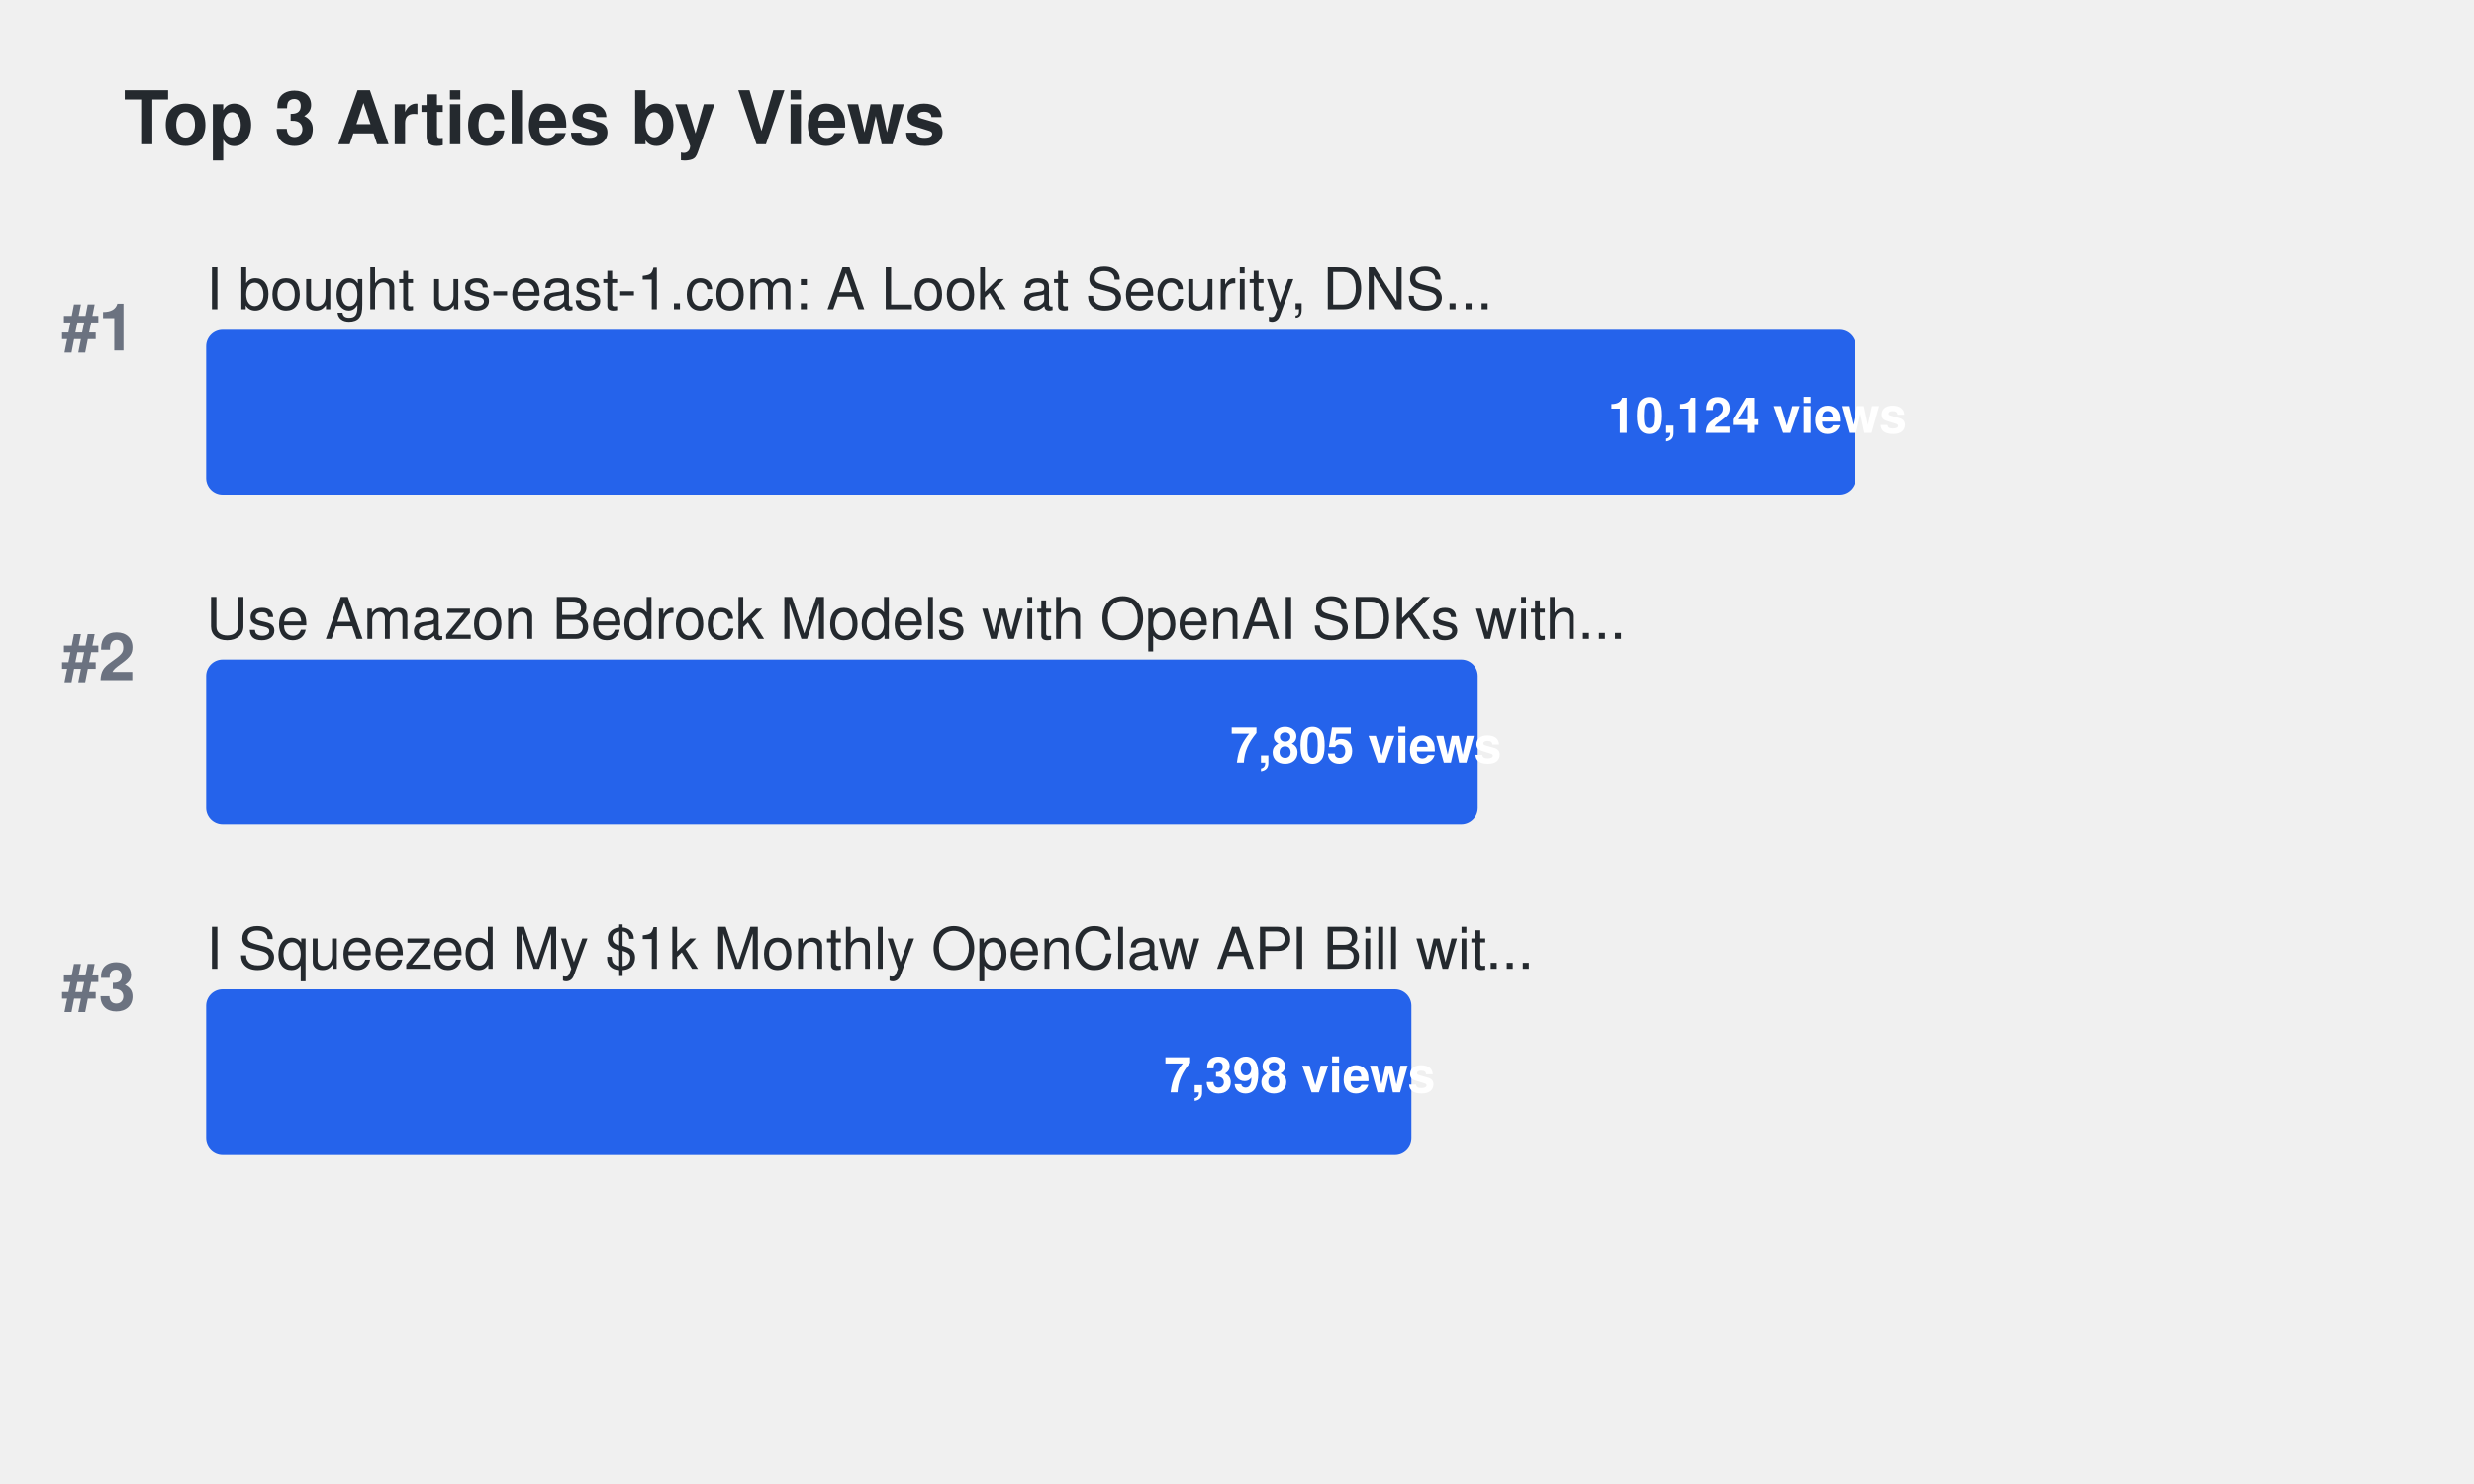
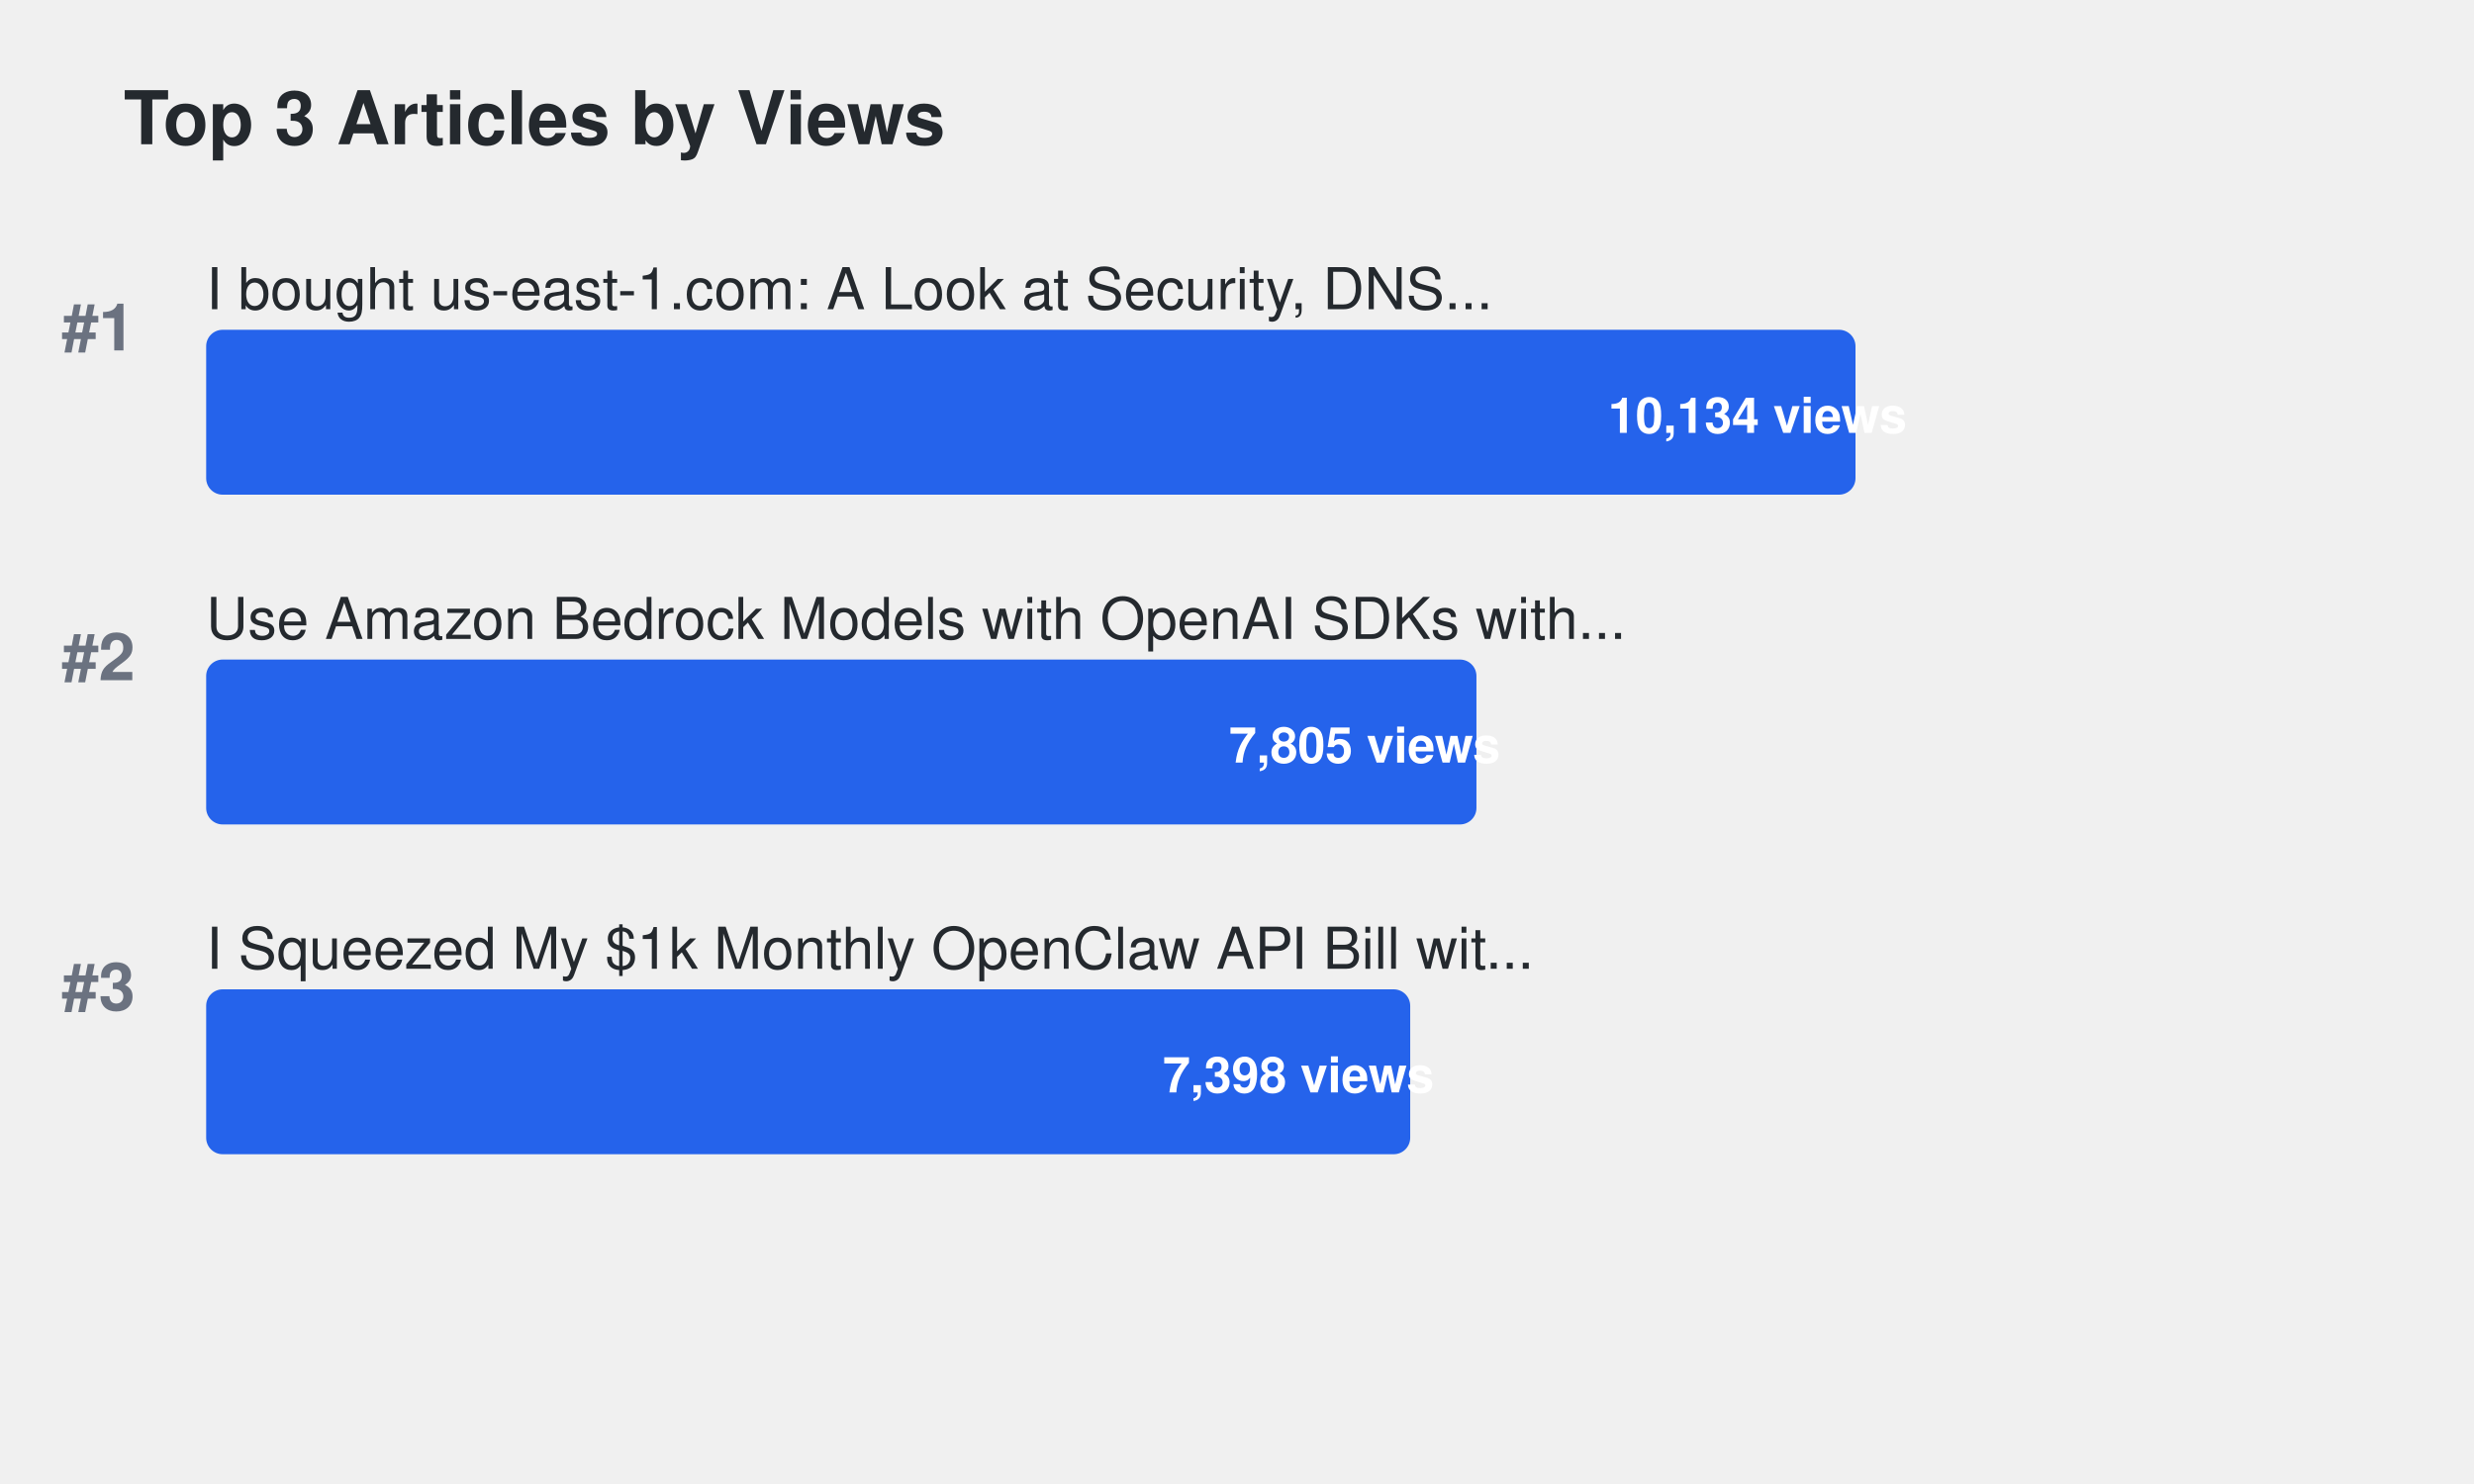
<svg xmlns="http://www.w3.org/2000/svg" width="600" height="360">
  <defs>
    <style>
.title { font-family: -apple-system, BlinkMacSystemFont, "Segoe UI", Helvetica, Arial, sans-serif; font-size: 18px; font-weight: 600; fill: #24292e; }
.article-title { font-family: -apple-system, BlinkMacSystemFont, "Segoe UI", Helvetica, Arial, sans-serif; font-size: 14px; font-weight: 500; fill: #24292e; }
.metric-value { font-family: -apple-system, BlinkMacSystemFont, "Segoe UI", Helvetica, Arial, sans-serif; font-size: 12px; font-weight: 600; fill: #ffffff; }
.rank { font-family: -apple-system, BlinkMacSystemFont, "Segoe UI", Helvetica, Arial, sans-serif; font-size: 16px; font-weight: 700; fill: #6b7280; }
.bar { rx: 4; ry: 4; }
.bar:hover { opacity: 0.8; cursor: pointer; }
a { text-decoration: none; }
a:hover .article-title { fill: #0969da; text-decoration: underline; }
a:hover .bar { opacity: 0.9; }
</style>
  </defs>
  <text x="30" y="35" class="title">Top 3 Articles by Views</text>
  <text x="15" y="85" class="rank">#1</text>
  <a href="https://dev.to/aws-builders/i-bought-us-east-1com-a-look-at-security-dns-traffic-and-protecting-aws-users-15ng" target="_blank">
    <text x="50" y="75" class="article-title">I bought us-east-1.com: A Look at Security, DNS...</text>
    <rect x="50" y="80" width="400.0" height="40" fill="#2563eb" class="bar">
</rect>
-     <text x="390.0" y="105" class="metric-value" fill="#ffffff">10,124 views</text>
+     <text x="390.0" y="105" class="metric-value" fill="#ffffff">10,134 views</text>
  </a>
  <text x="15" y="165" class="rank">#2</text>
  <a href="https://dev.to/aws-builders/use-amazon-bedrock-models-via-an-openai-api-compatible-serverless-endpoint-now-without-fixed-cost-5hf5" target="_blank">
    <text x="50" y="155" class="article-title">Use Amazon Bedrock Models with OpenAI SDKs with...</text>
-     <rect x="50" y="160" width="308.376" height="40" fill="#2563eb" class="bar">
+     <rect x="50" y="160" width="308.072" height="40" fill="#2563eb" class="bar">
</rect>
-     <text x="298.376" y="185" class="metric-value" fill="#ffffff">7,805 views</text>
+     <text x="298.072" y="185" class="metric-value" fill="#ffffff">7,805 views</text>
  </a>
  <text x="15" y="245" class="rank">#3</text>
  <a href="https://dev.to/aws-builders/i-squeezed-my-1k-monthly-openclaw-api-bill-with-20month-in-aws-credits-heres-the-exact-setup-3gj4" target="_blank">
    <text x="50" y="235" class="article-title">I Squeezed My $1k Monthly OpenClaw API Bill wit...</text>
-     <rect x="50" y="240" width="292.296" height="40" fill="#2563eb" class="bar">
+     <rect x="50" y="240" width="292.007" height="40" fill="#2563eb" class="bar">
</rect>
-     <text x="282.296" y="265" class="metric-value" fill="#ffffff">7,398 views</text>
+     <text x="282.007" y="265" class="metric-value" fill="#ffffff">7,398 views</text>
  </a>
</svg>
